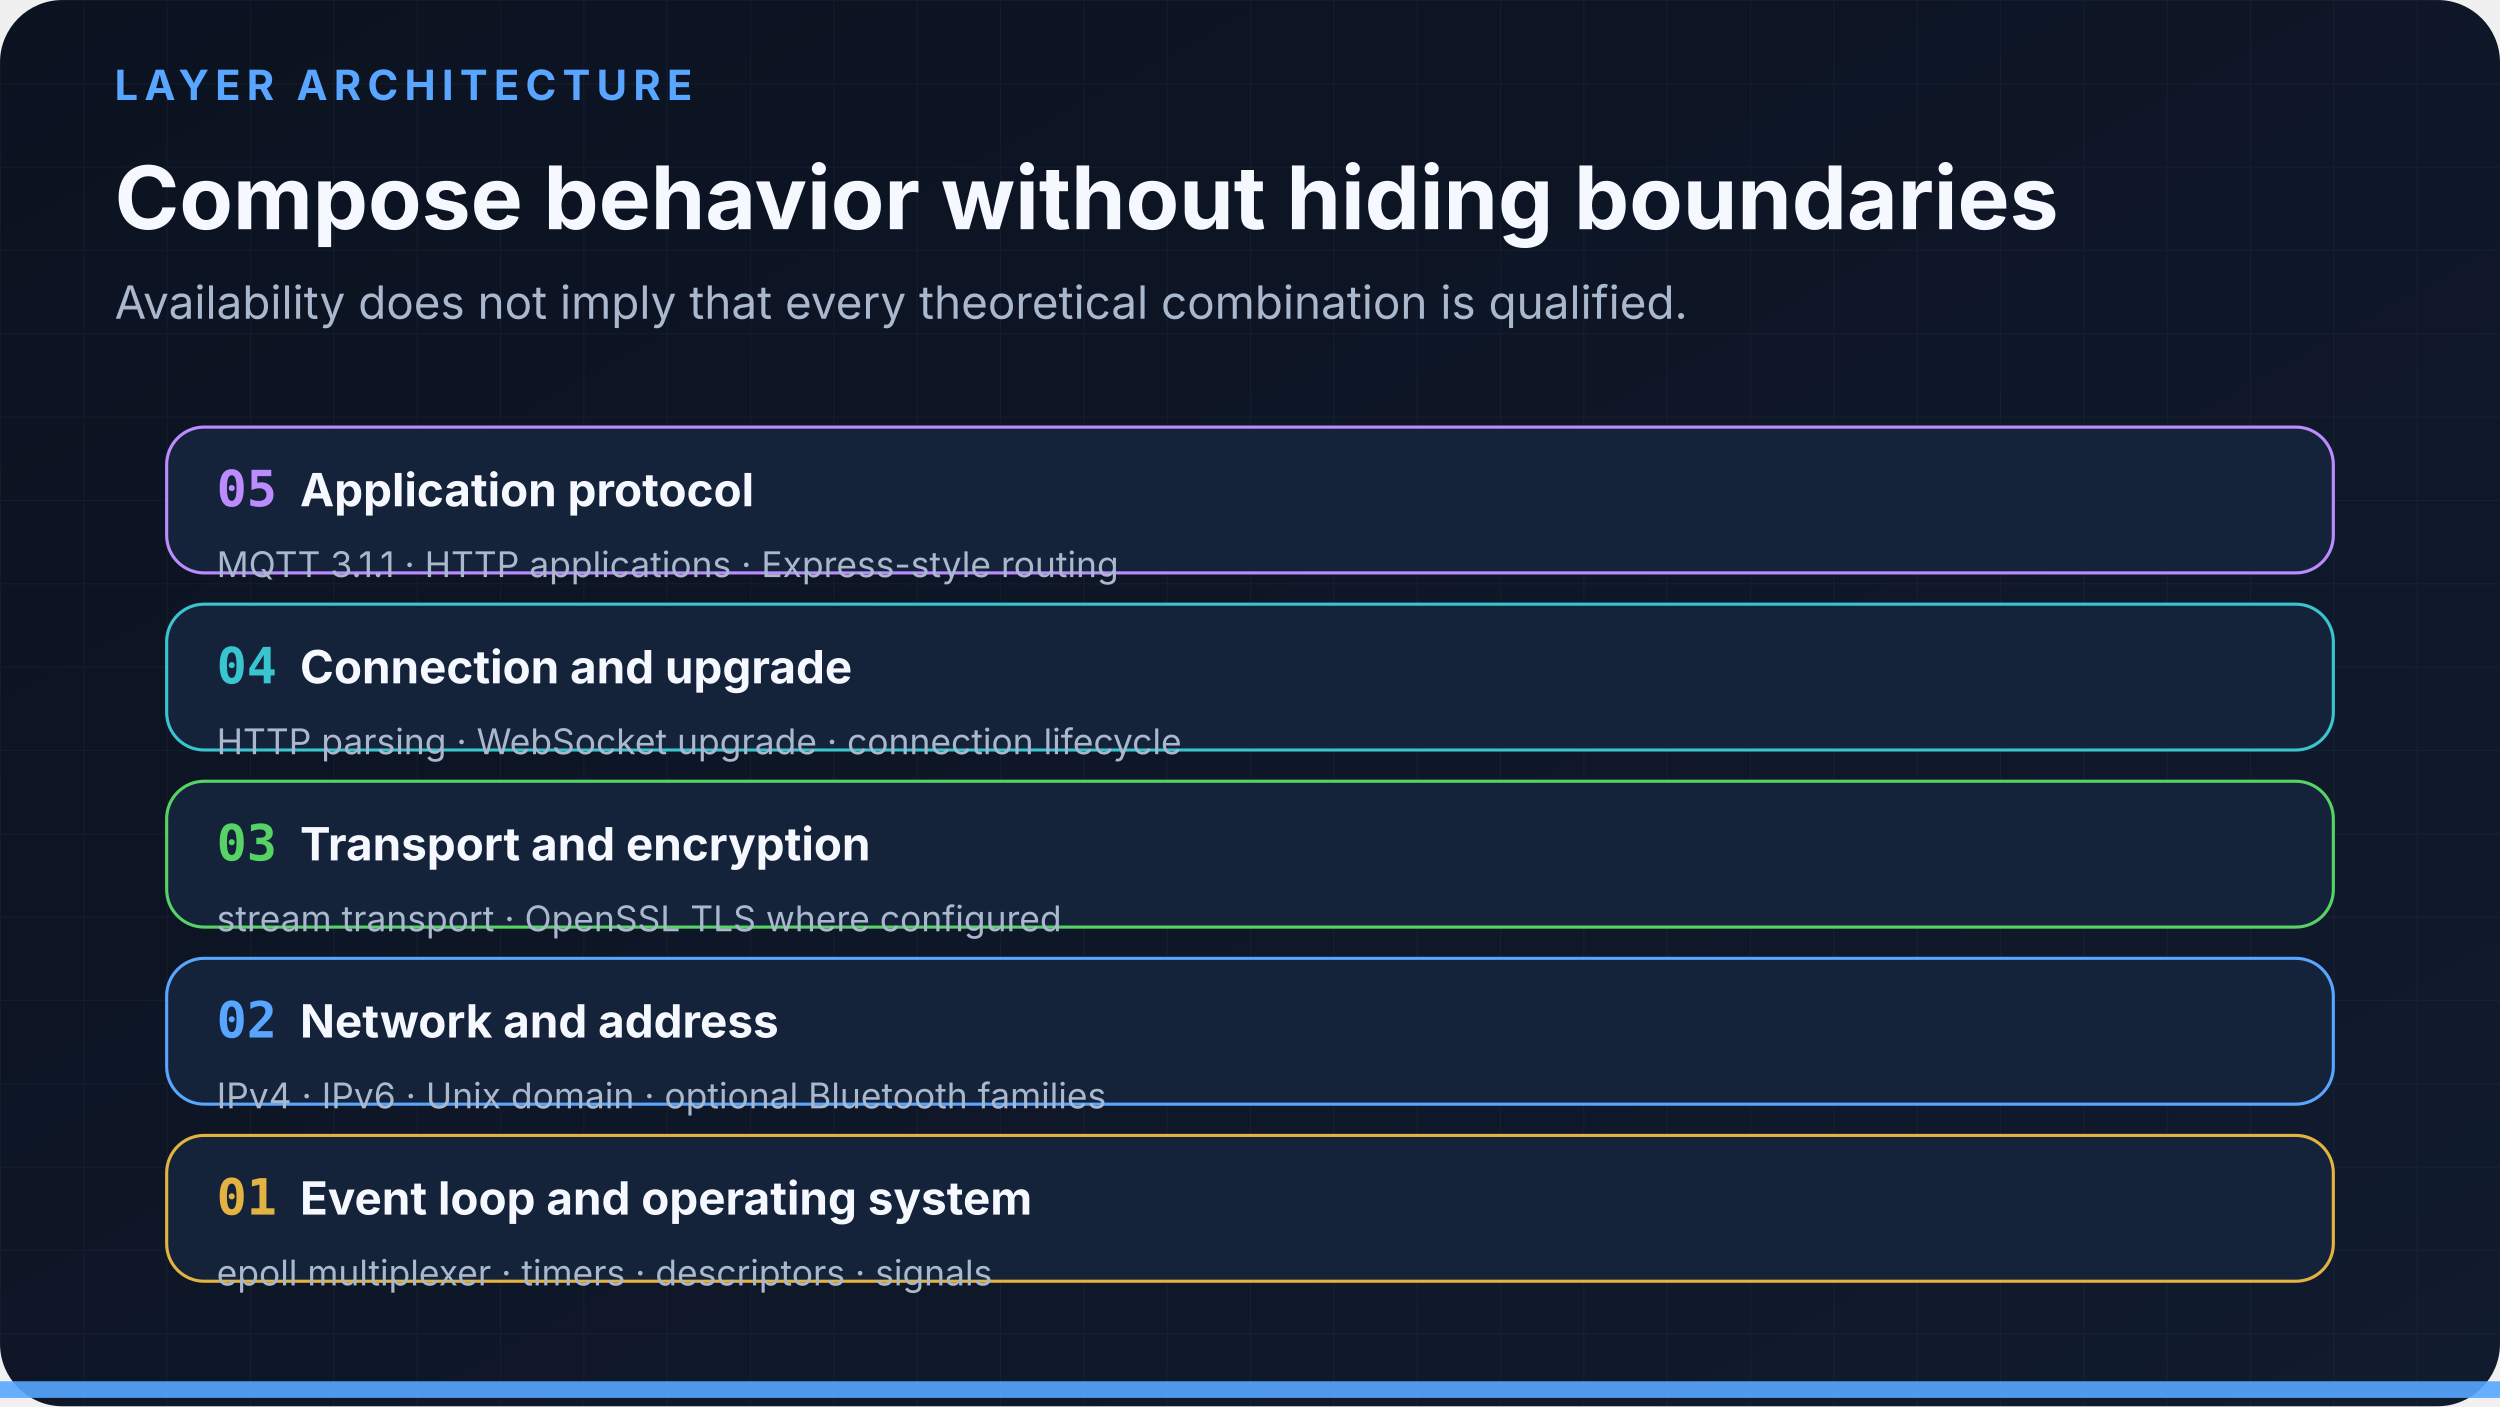
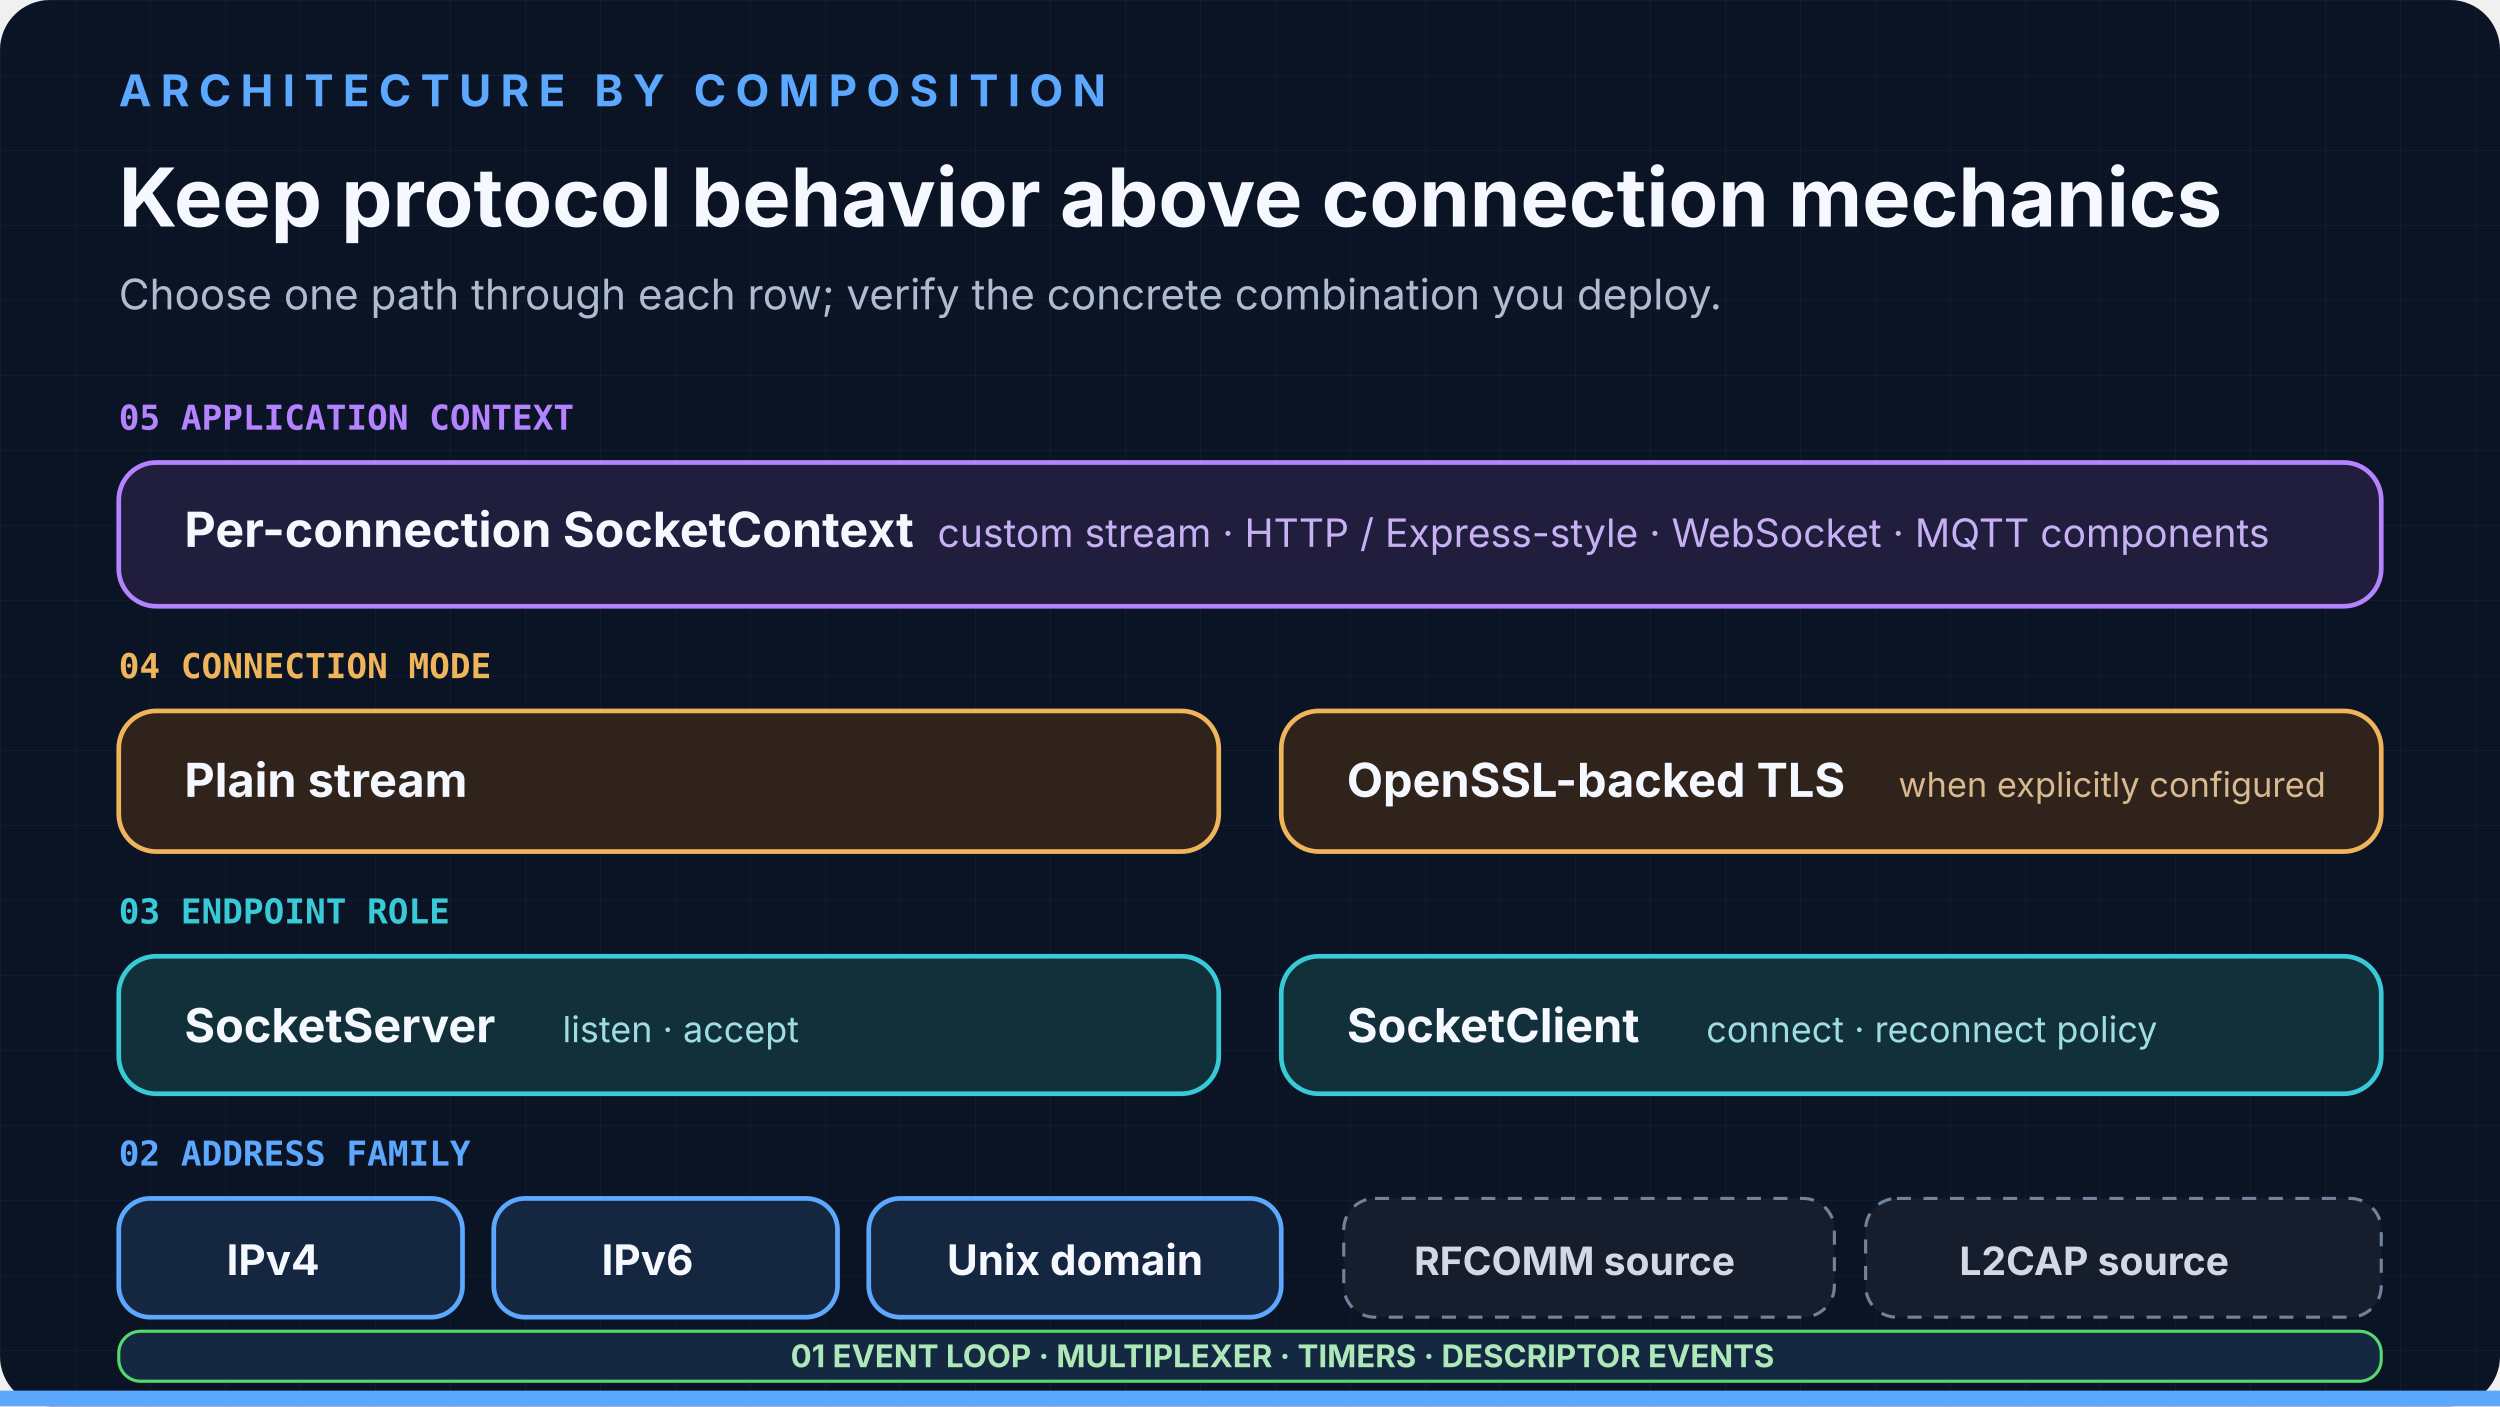
- <svg xmlns="http://www.w3.org/2000/svg" role="img" aria-labelledby="title desc" viewBox="0 0 1200 675">
+ <svg xmlns="http://www.w3.org/2000/svg" viewBox="0 0 1600 900" role="img" aria-labelledby="title desc">
  <defs>
-     <linearGradient id="bg" x1="0" y1="0" x2="1" y2="1">
-       <stop offset="0" stop-color="#0b1220" />
-       <stop offset="1" stop-color="#111b2e" />
-     </linearGradient>
-     <linearGradient id="accent" x1="0" y1="0" x2="1" y2="1">
-       <stop offset="0" stop-color="#58a6ff" stop-opacity=".95" />
-       <stop offset="1" stop-color="#58a6ff" stop-opacity=".35" />
-     </linearGradient>
-     <pattern id="grid" width="40" height="40" patternUnits="userSpaceOnUse">
-       <path d="M40 0H0V40" fill="none" stroke="#ffffff" stroke-opacity=".035" />
+     <pattern id="grid" width="48" height="48" patternUnits="userSpaceOnUse">
+       <path d="M48 0H0V48" fill="none" stroke="#20304a" stroke-width="1" opacity=".34" />
    </pattern>
-     <marker id="arrow" markerWidth="10" markerHeight="10" refX="8" refY="5" orient="auto">
-       <path d="M0 0L10 5L0 10Z" fill="#58a6ff" />
-     </marker>
-     <marker id="arrow-muted" markerWidth="10" markerHeight="10" refX="8" refY="5" orient="auto">
-       <path d="M0 0L10 5L0 10Z" fill="#a9b8cd" />
-     </marker>
  </defs>
-   <rect width="1200" height="675" rx="30" fill="url(#bg)" />
-   <rect width="1200" height="675" rx="30" fill="url(#grid)" />
-   <path d="M0 667H1200" stroke="#58a6ff" stroke-width="8" opacity=".9" />
-   <text x="55" y="48" fill="#58a6ff" font-family="Inter,ui-sans-serif,system-ui" font-size="20" font-weight="700" letter-spacing="3">LAYER ARCHITECTURE</text>
-   <text x="55" y="110" fill="#f5f8ff" font-family="Inter,ui-sans-serif,system-ui" font-size="42" font-weight="750">Compose behavior without hiding boundaries</text>
-   <text x="55" y="153" fill="#a9b8cd" font-family="Inter,ui-sans-serif,system-ui" font-size="22">Availability does not imply that every theoretical combination is qualified.</text>
-   <g>
-     <rect x="80" y="205" width="1040" height="70" rx="18" fill="#14223a" stroke="#bc8cff" stroke-width="1.5" />
-     <text x="104" y="243" fill="#bc8cff" font-family="ui-monospace,monospace" font-size="24" font-weight="700">05</text>
-     <text x="144" y="243" fill="#f5f8ff" font-family="Inter,ui-sans-serif,system-ui" font-size="22" font-weight="700">Application protocol</text>
-     <text x="104" y="277" fill="#a9b8cd" font-family="Inter,ui-sans-serif,system-ui" font-size="17">MQTT 3.1.1 · HTTP applications · Express-style routing</text>
-   </g>
-   <g>
-     <rect x="80" y="290" width="1040" height="70" rx="18" fill="#14223a" stroke="#39c5cf" stroke-width="1.5" />
-     <text x="104" y="328" fill="#39c5cf" font-family="ui-monospace,monospace" font-size="24" font-weight="700">04</text>
-     <text x="144" y="328" fill="#f5f8ff" font-family="Inter,ui-sans-serif,system-ui" font-size="22" font-weight="700">Connection and upgrade</text>
-     <text x="104" y="362" fill="#a9b8cd" font-family="Inter,ui-sans-serif,system-ui" font-size="17">HTTP parsing · WebSocket upgrade · connection lifecycle</text>
-   </g>
-   <g>
-     <rect x="80" y="375" width="1040" height="70" rx="18" fill="#14223a" stroke="#56d364" stroke-width="1.5" />
-     <text x="104" y="413" fill="#56d364" font-family="ui-monospace,monospace" font-size="24" font-weight="700">03</text>
-     <text x="144" y="413" fill="#f5f8ff" font-family="Inter,ui-sans-serif,system-ui" font-size="22" font-weight="700">Transport and encryption</text>
-     <text x="104" y="447" fill="#a9b8cd" font-family="Inter,ui-sans-serif,system-ui" font-size="17">stream transport · OpenSSL TLS where configured</text>
-   </g>
-   <g>
-     <rect x="80" y="460" width="1040" height="70" rx="18" fill="#14223a" stroke="#58a6ff" stroke-width="1.5" />
-     <text x="104" y="498" fill="#58a6ff" font-family="ui-monospace,monospace" font-size="24" font-weight="700">02</text>
-     <text x="144" y="498" fill="#f5f8ff" font-family="Inter,ui-sans-serif,system-ui" font-size="22" font-weight="700">Network and address</text>
-     <text x="104" y="532" fill="#a9b8cd" font-family="Inter,ui-sans-serif,system-ui" font-size="17">IPv4 · IPv6 · Unix domain · optional Bluetooth families</text>
-   </g>
-   <g>
-     <rect x="80" y="545" width="1040" height="70" rx="18" fill="#14223a" stroke="#e3b341" stroke-width="1.5" />
-     <text x="104" y="583" fill="#e3b341" font-family="ui-monospace,monospace" font-size="24" font-weight="700">01</text>
-     <text x="144" y="583" fill="#f5f8ff" font-family="Inter,ui-sans-serif,system-ui" font-size="22" font-weight="700">Event loop and operating system</text>
-     <text x="104" y="617" fill="#a9b8cd" font-family="Inter,ui-sans-serif,system-ui" font-size="17">epoll multiplexer · timers · descriptors · signals</text>
-   </g>
+   <rect width="1600" height="900" rx="32" fill="#0b1425" />
+   <rect width="1600" height="900" rx="32" fill="url(#grid)" />
+   <rect y="890" width="1600" height="10" fill="#5ca8ff" />
+   <text x="76" y="68" fill="#5ca8ff" font-family="Inter,Segoe UI,sans-serif" font-size="28" font-weight="700" letter-spacing="6">ARCHITECTURE BY COMPOSITION</text>
+   <text x="76" y="145" fill="#f5f8ff" font-family="Inter,Segoe UI,sans-serif" font-size="52" font-weight="750">Keep protocol behavior above connection mechanics</text>
+   <text x="76" y="198" fill="#aebbd0" font-family="Inter,Segoe UI,sans-serif" font-size="27">Choose one path through each row; verify the concrete combination you deploy.</text>
+   <text x="76" y="275" fill="#b583ff" font-family="ui-monospace,SFMono-Regular,monospace" font-size="22" font-weight="700">05  APPLICATION CONTEXT</text>
+   <rect x="76" y="296" width="1448" height="92" rx="24" fill="#201d3d" stroke="#b583ff" stroke-width="3" />
+   <text x="118" y="350" fill="#f5f8ff" font-family="Inter,Segoe UI,sans-serif" font-size="31" font-weight="700">Per-connection SocketContext</text>
+   <text x="600" y="350" fill="#c7b1f4" font-family="Inter,Segoe UI,sans-serif" font-size="25">custom stream · HTTP / Express-style · WebSocket · MQTT components</text>
+   <text x="76" y="434" fill="#f0b45b" font-family="ui-monospace,SFMono-Regular,monospace" font-size="22" font-weight="700">04  CONNECTION MODE</text>
+   <rect x="76" y="455" width="704" height="90" rx="24" fill="#30231c" stroke="#f0b45b" stroke-width="3" />
+   <text x="118" y="510" fill="#f5f8ff" font-family="Inter,Segoe UI,sans-serif" font-size="30" font-weight="700">Plain stream</text>
+   <rect x="820" y="455" width="704" height="90" rx="24" fill="#30231c" stroke="#f0b45b" stroke-width="3" />
+   <text x="862" y="510" fill="#f5f8ff" font-family="Inter,Segoe UI,sans-serif" font-size="30" font-weight="700">OpenSSL-backed TLS</text>
+   <text x="1215" y="510" fill="#d9b98f" font-family="Inter,Segoe UI,sans-serif" font-size="22">when explicitly configured</text>
+   <text x="76" y="591" fill="#38cad6" font-family="ui-monospace,SFMono-Regular,monospace" font-size="22" font-weight="700">03  ENDPOINT ROLE</text>
+   <rect x="76" y="612" width="704" height="88" rx="24" fill="#123039" stroke="#38cad6" stroke-width="3" />
+   <text x="118" y="667" fill="#f5f8ff" font-family="Inter,Segoe UI,sans-serif" font-size="30" font-weight="700">SocketServer</text>
+   <text x="360" y="667" fill="#9fdde3" font-family="Inter,Segoe UI,sans-serif" font-size="23">listen · accept</text>
+   <rect x="820" y="612" width="704" height="88" rx="24" fill="#123039" stroke="#38cad6" stroke-width="3" />
+   <text x="862" y="667" fill="#f5f8ff" font-family="Inter,Segoe UI,sans-serif" font-size="30" font-weight="700">SocketClient</text>
+   <text x="1092" y="667" fill="#9fdde3" font-family="Inter,Segoe UI,sans-serif" font-size="23">connect · reconnect policy</text>
+   <text x="76" y="746" fill="#5ca8ff" font-family="ui-monospace,SFMono-Regular,monospace" font-size="22" font-weight="700">02  ADDRESS FAMILY</text>
+   <rect x="76" y="767" width="220" height="76" rx="20" fill="#152640" stroke="#5ca8ff" stroke-width="3" />
+   <text x="145" y="816" fill="#f5f8ff" font-family="Inter,Segoe UI,sans-serif" font-size="27" font-weight="700">IPv4</text>
+   <rect x="316" y="767" width="220" height="76" rx="20" fill="#152640" stroke="#5ca8ff" stroke-width="3" />
+   <text x="385" y="816" fill="#f5f8ff" font-family="Inter,Segoe UI,sans-serif" font-size="27" font-weight="700">IPv6</text>
+   <rect x="556" y="767" width="264" height="76" rx="20" fill="#152640" stroke="#5ca8ff" stroke-width="3" />
+   <text x="606" y="816" fill="#f5f8ff" font-family="Inter,Segoe UI,sans-serif" font-size="27" font-weight="700">Unix domain</text>
+   <rect x="860" y="767" width="314" height="76" rx="20" fill="#161d2c" stroke="#71829b" stroke-width="2" stroke-dasharray="9 8" />
+   <text x="905" y="816" fill="#d2d9e5" font-family="Inter,Segoe UI,sans-serif" font-size="25" font-weight="700">RFCOMM source</text>
+   <rect x="1194" y="767" width="330" height="76" rx="20" fill="#161d2c" stroke="#71829b" stroke-width="2" stroke-dasharray="9 8" />
+   <text x="1254" y="816" fill="#d2d9e5" font-family="Inter,Segoe UI,sans-serif" font-size="25" font-weight="700">L2CAP source</text>
+   <rect x="76" y="852" width="1448" height="32" rx="14" fill="#142941" stroke="#55d86f" stroke-width="2" />
+   <text x="506" y="875" fill="#aee8b8" font-family="Inter,Segoe UI,sans-serif" font-size="20" font-weight="700">01  EVENT LOOP · MULTIPLEXER · TIMERS · DESCRIPTOR EVENTS</text>
</svg>
